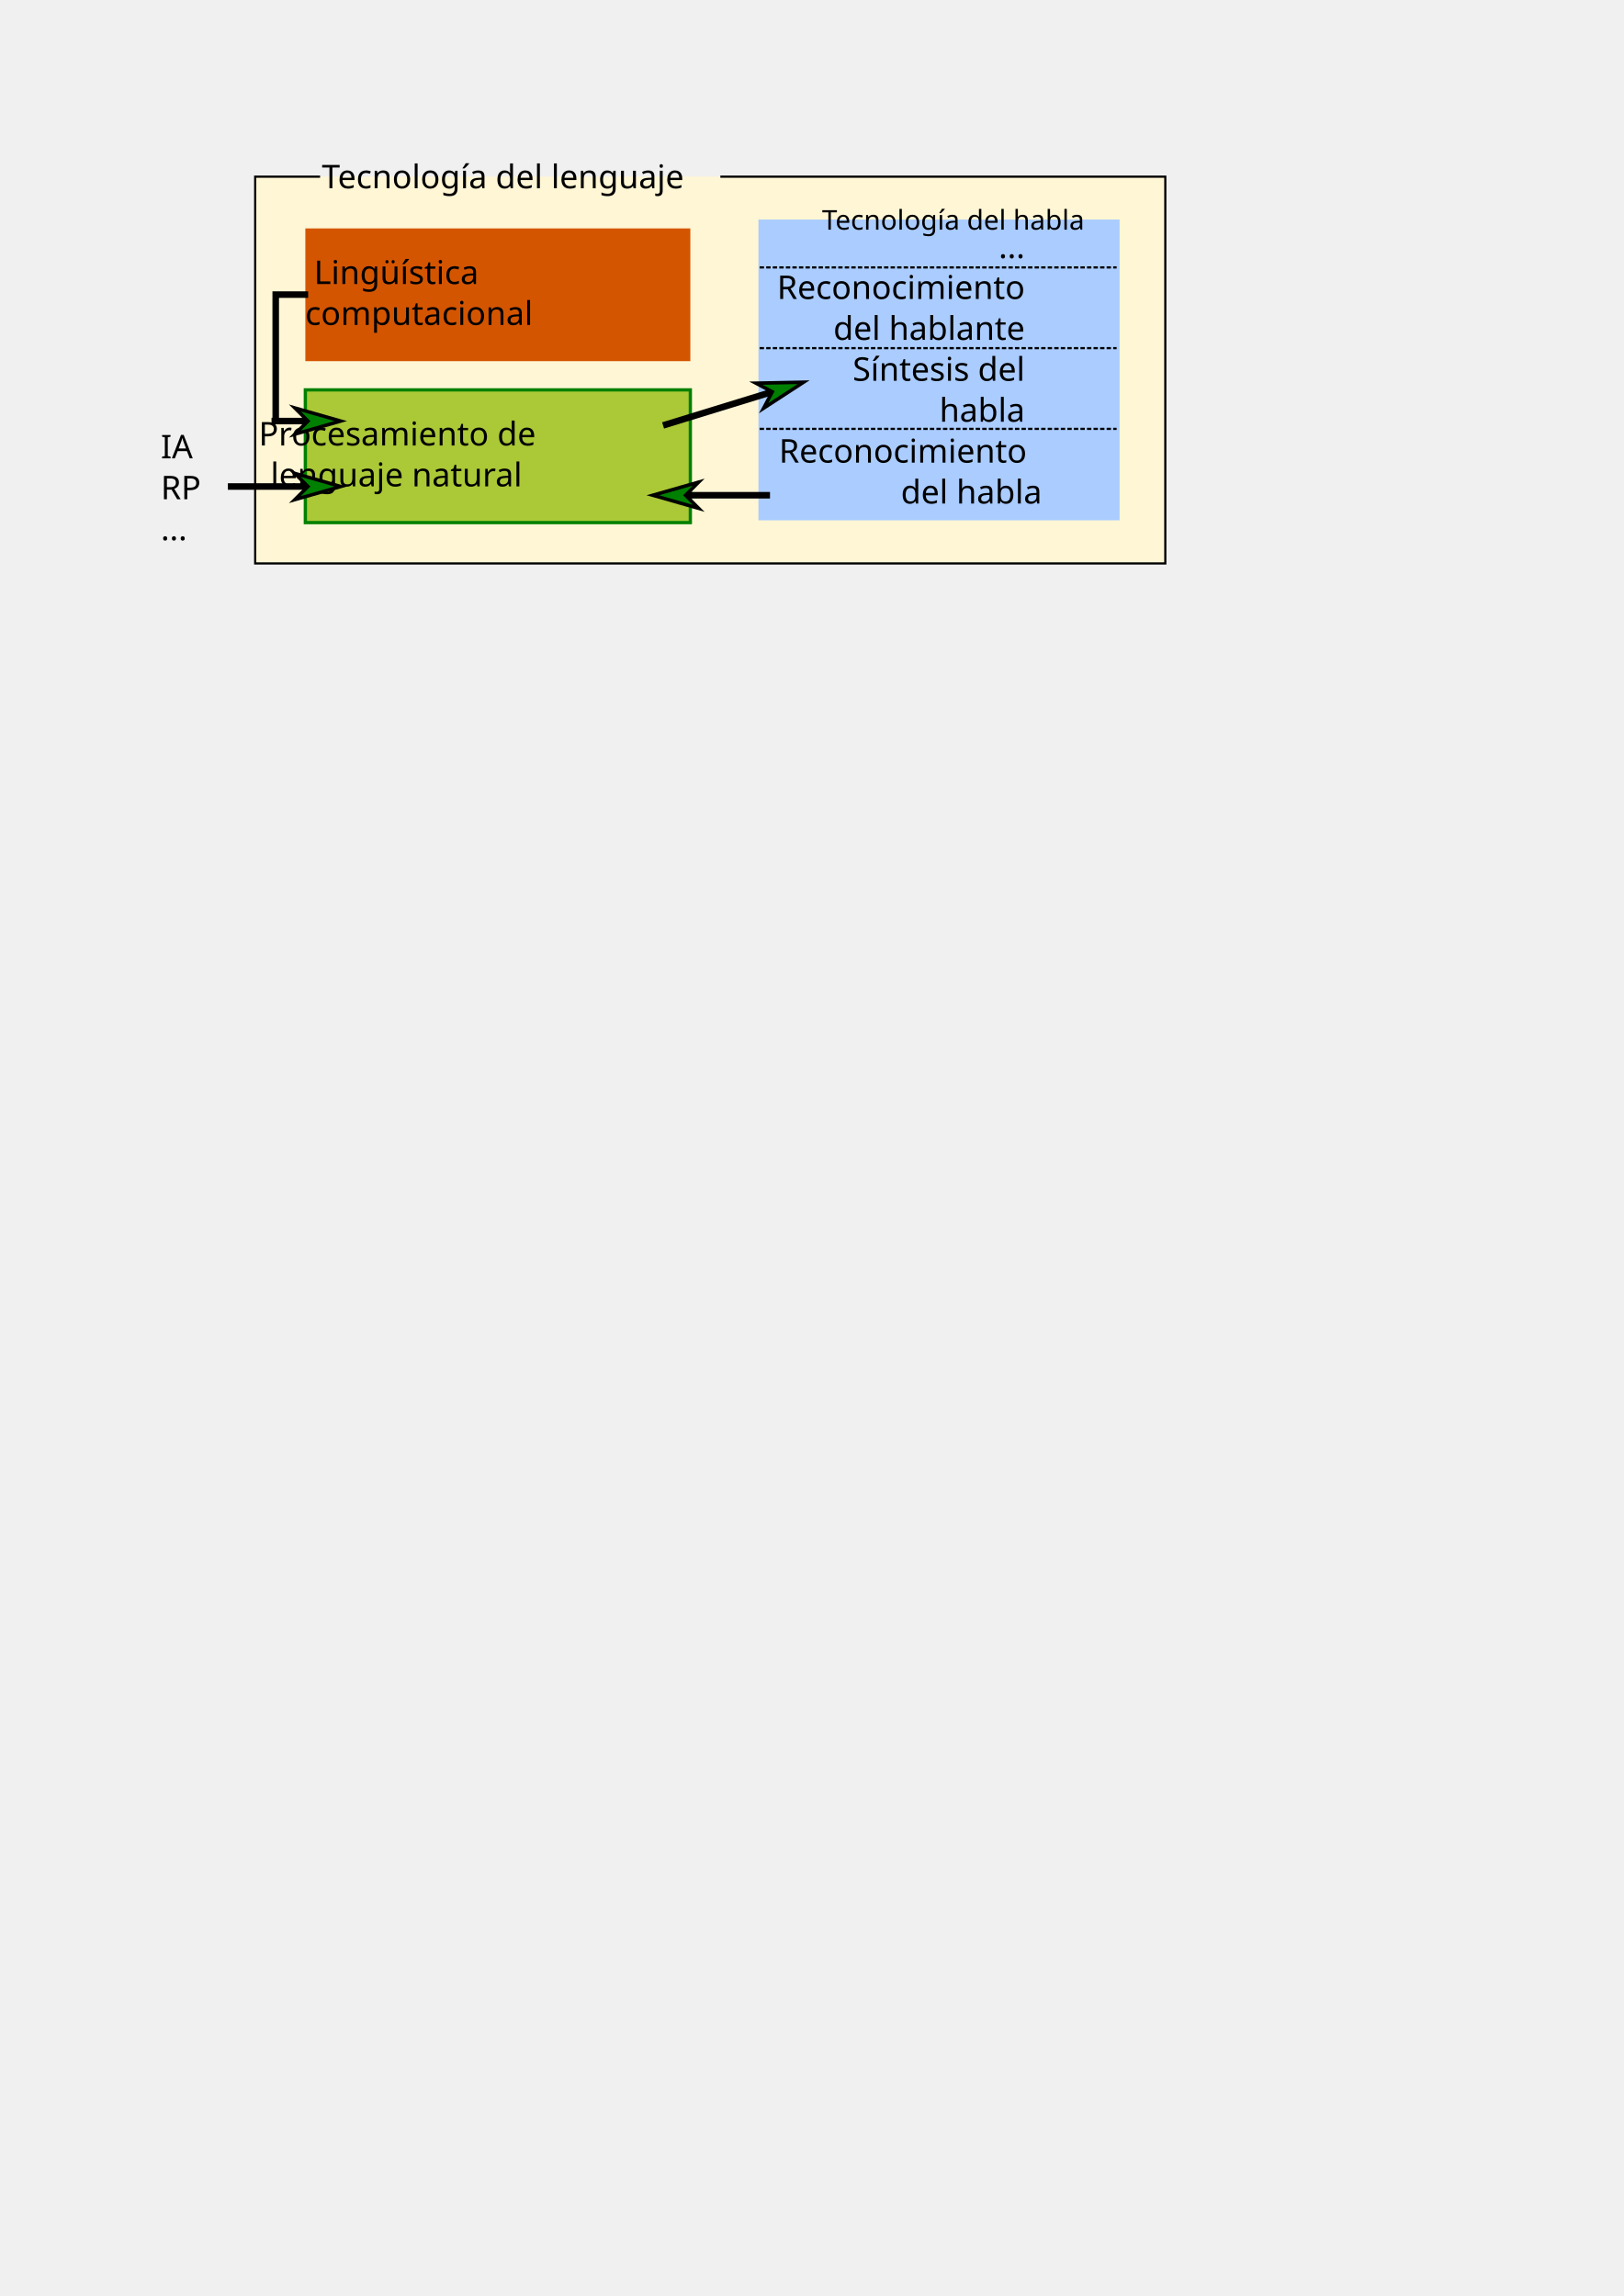
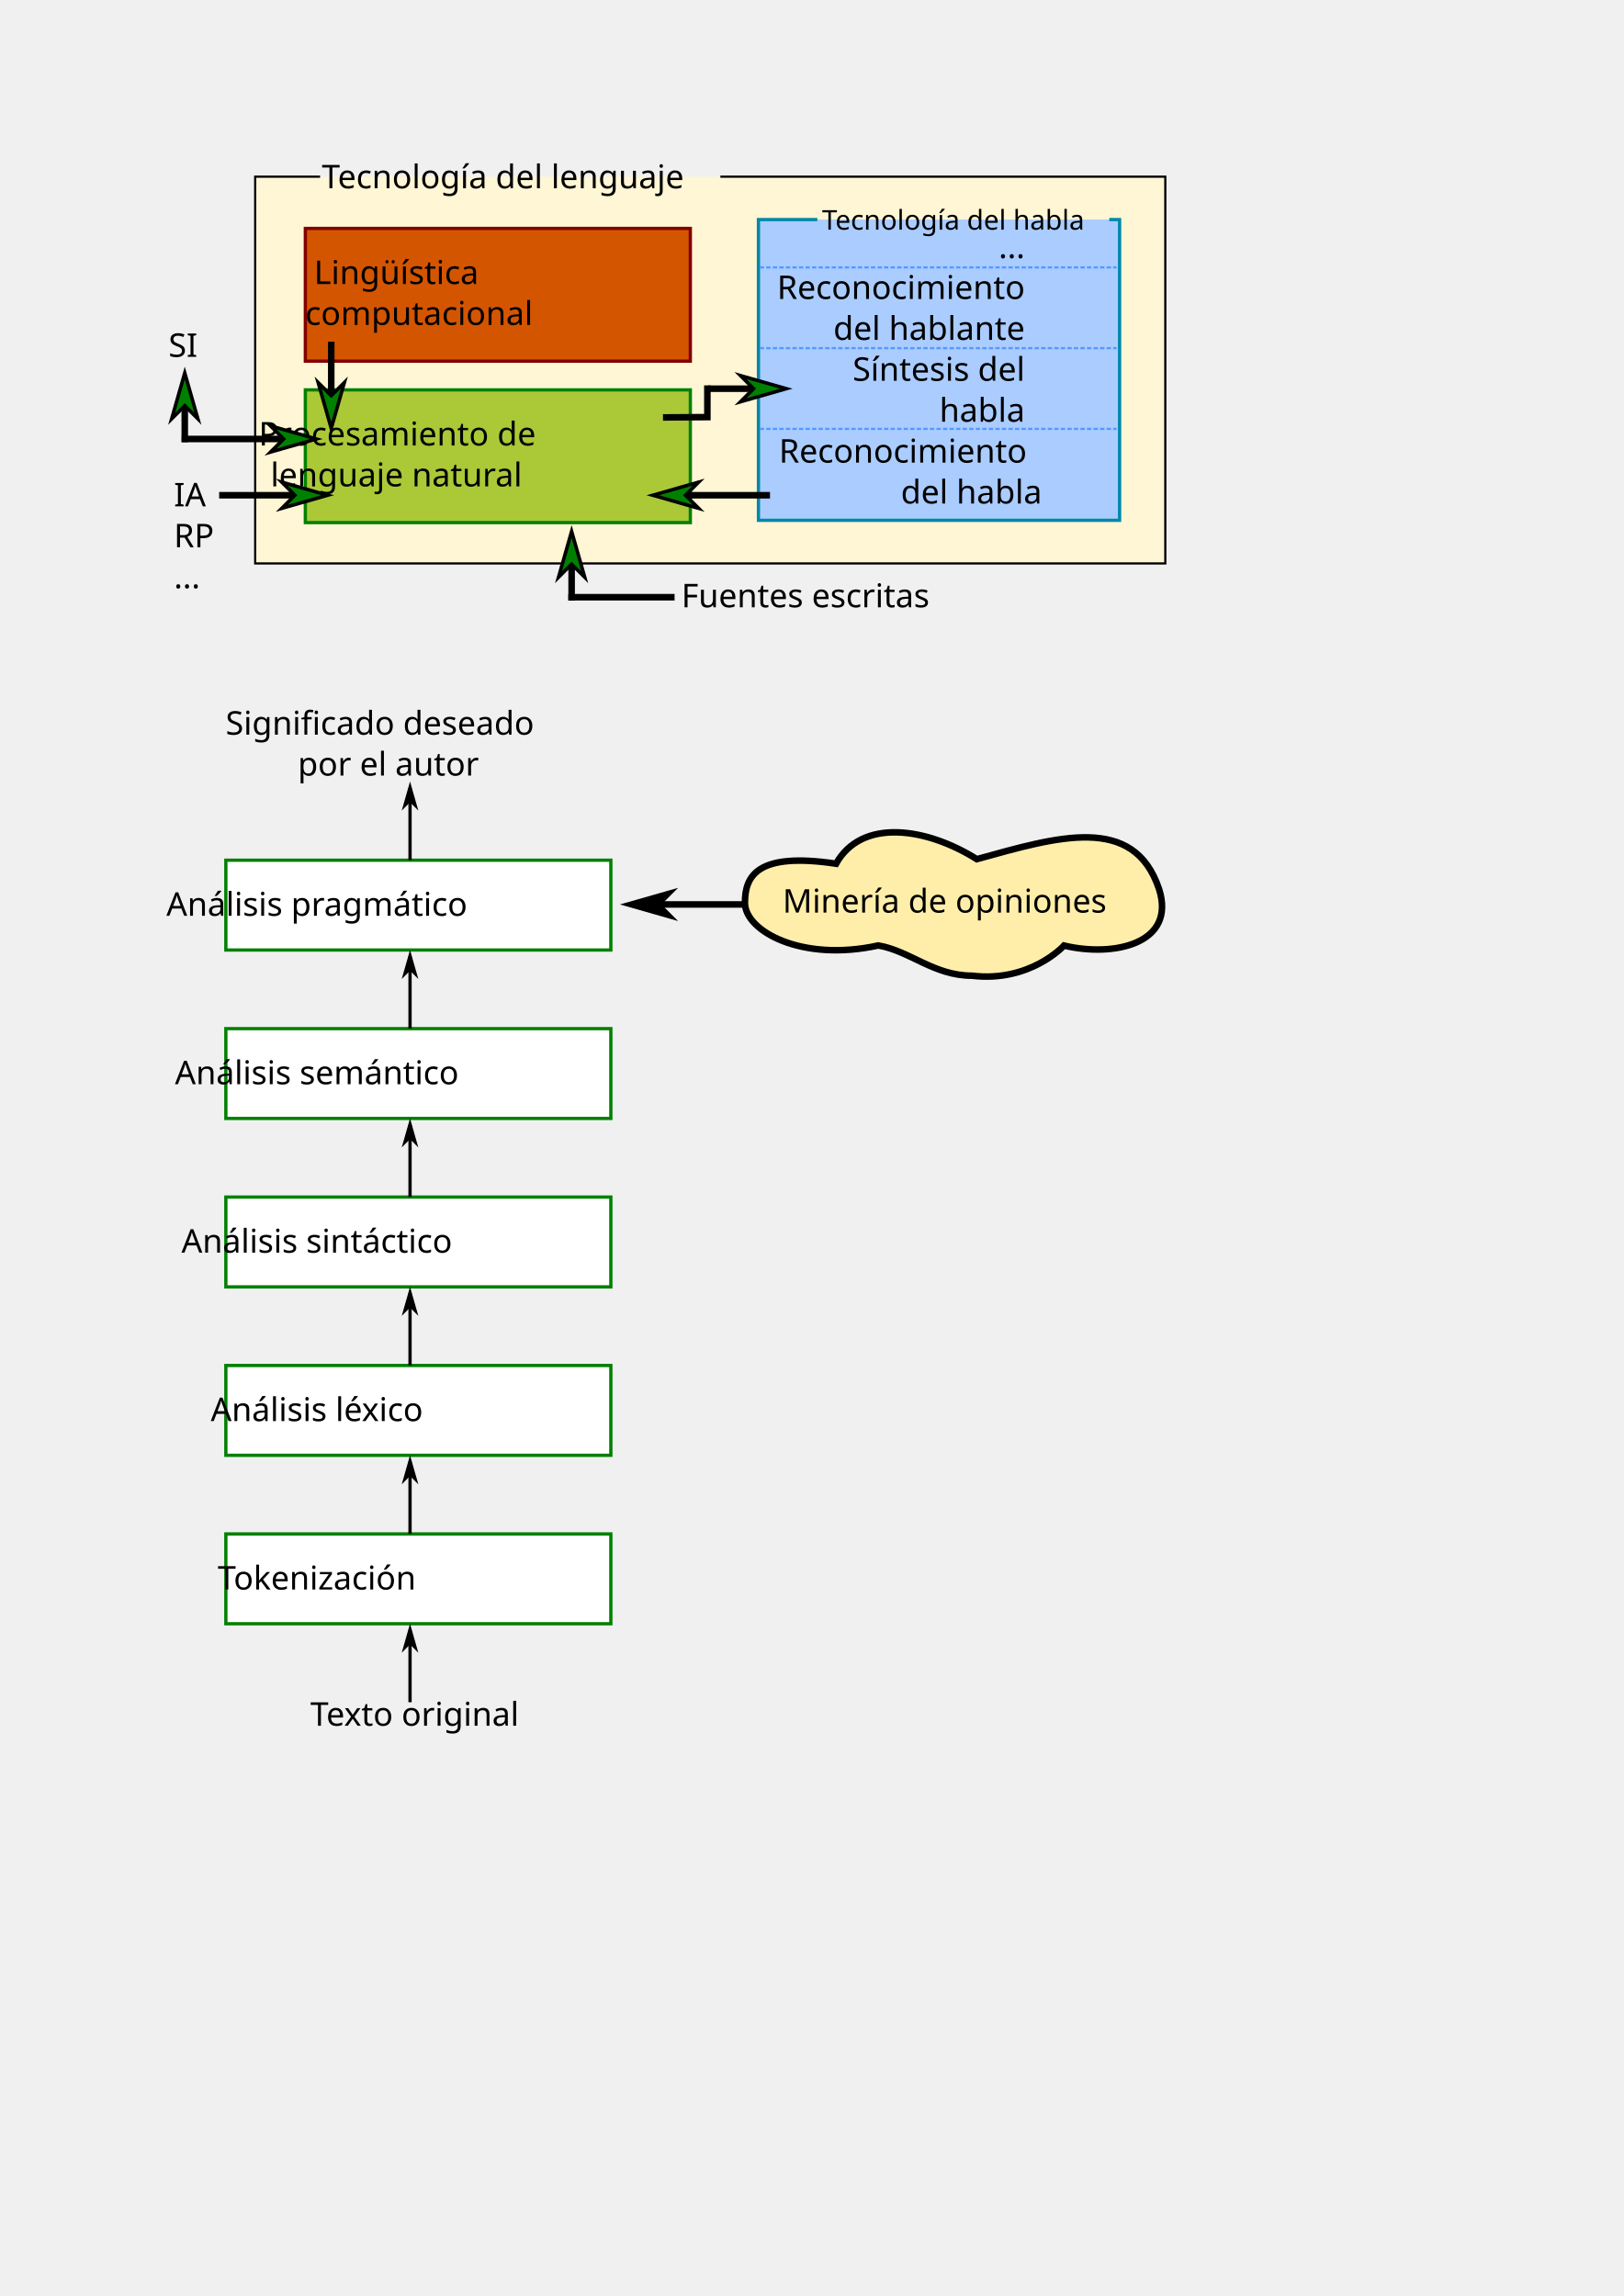
<svg xmlns="http://www.w3.org/2000/svg" width="210mm" height="297mm" viewBox="0 0 744.094 1052.362" id="svg2" version="1.1">
  <defs id="defs4">
+     <marker orient="auto" refY="0.0" refX="0.0" id="marker7757" style="overflow:visible;">
+       <path id="path7759" d="M 0.0,0.0 L 5.0,-5.0 L -12.5,0.0 L 5.0,5.0 L 0.0,0.0 z " style="fill-rule:evenodd;stroke:#000000;stroke-width:1pt;stroke-opacity:1;fill:#008000;fill-opacity:1" transform="scale(0.4) rotate(180) translate(10,0)" />
+     </marker>
+     <marker orient="auto" refY="0.0" refX="0.0" id="marker7303" style="overflow:visible;">
+       <path id="path7305" d="M 0.0,0.0 L 5.0,-5.0 L -12.5,0.0 L 5.0,5.0 L 0.0,0.0 z " style="fill-rule:evenodd;stroke:#000000;stroke-width:1pt;stroke-opacity:1;fill:#008000;fill-opacity:1" transform="scale(0.4) rotate(180) translate(10,0)" />
+     </marker>
+     <marker orient="auto" refY="0.0" refX="0.0" id="marker7135" style="overflow:visible;">
+       <path id="path7137" d="M 0.0,0.0 L 5.0,-5.0 L -12.5,0.0 L 5.0,5.0 L 0.0,0.0 z " style="fill-rule:evenodd;stroke:#000000;stroke-width:1pt;stroke-opacity:1;fill:#008000;fill-opacity:1" transform="scale(0.4) rotate(180) translate(10,0)" />
+     </marker>
+     <marker orient="auto" refY="0.0" refX="0.0" id="marker6555" style="overflow:visible;">
+       <path id="path6557" d="M 0.0,0.0 L 5.0,-5.0 L -12.5,0.0 L 5.0,5.0 L 0.0,0.0 z " style="fill-rule:evenodd;stroke:#000000;stroke-width:1pt;stroke-opacity:1;fill:#008000;fill-opacity:1" transform="scale(0.4) rotate(180) translate(10,0)" />
+     </marker>
+     <marker orient="auto" refY="0.0" refX="0.0" id="marker6275" style="overflow:visible;">
+       <path id="path6277" d="M 0.0,0.0 L 5.0,-5.0 L -12.5,0.0 L 5.0,5.0 L 0.0,0.0 z " style="fill-rule:evenodd;stroke:#000000;stroke-width:1pt;stroke-opacity:1;fill:#008000;fill-opacity:1" transform="scale(0.4) rotate(180) translate(10,0)" />
+     </marker>
+     <marker style="overflow:visible;" id="marker5963" refX="0.0" refY="0.0" orient="auto">
+       <path transform="scale(0.4) rotate(180) translate(10,0)" style="fill-rule:evenodd;stroke:#000000;stroke-width:1pt;stroke-opacity:1;fill:#008000;fill-opacity:1" d="M 0.0,0.0 L 5.0,-5.0 L -12.5,0.0 L 5.0,5.0 L 0.0,0.0 z " id="path5965" />
+     </marker>
+     <marker style="overflow:visible;" id="marker5699" refX="0.0" refY="0.0" orient="auto">
+       <path transform="scale(0.4) rotate(180) translate(10,0)" style="fill-rule:evenodd;stroke:#000000;stroke-width:1pt;stroke-opacity:1;fill:#008000;fill-opacity:1" d="M 0.0,0.0 L 5.0,-5.0 L -12.5,0.0 L 5.0,5.0 L 0.0,0.0 z " id="path5701" />
+     </marker>
+     <marker orient="auto" refY="0.0" refX="0.0" id="marker5431" style="overflow:visible;">
+       <path id="path5433" d="M 0.0,0.0 L 5.0,-5.0 L -12.5,0.0 L 5.0,5.0 L 0.0,0.0 z " style="fill-rule:evenodd;stroke:#000000;stroke-width:1pt;stroke-opacity:1;fill:#000000;fill-opacity:1" transform="scale(0.4) rotate(180) translate(10,0)" />
+     </marker>
+     <marker style="overflow:visible;" id="marker5317" refX="0.0" refY="0.0" orient="auto">
+       <path transform="scale(0.4) rotate(180) translate(10,0)" style="fill-rule:evenodd;stroke:#000000;stroke-width:1pt;stroke-opacity:1;fill:#000000;fill-opacity:1" d="M 0.0,0.0 L 5.0,-5.0 L -12.5,0.0 L 5.0,5.0 L 0.0,0.0 z " id="path5319" />
+     </marker>
+     <marker style="overflow:visible;" id="marker5191" refX="0.0" refY="0.0" orient="auto">
+       <path transform="scale(0.4) rotate(180) translate(10,0)" style="fill-rule:evenodd;stroke:#000000;stroke-width:1pt;stroke-opacity:1;fill:#000000;fill-opacity:1" d="M 0.0,0.0 L 5.0,-5.0 L -12.5,0.0 L 5.0,5.0 L 0.0,0.0 z " id="path5193" />
+     </marker>
+     <marker orient="auto" refY="0.0" refX="0.0" id="marker5101" style="overflow:visible;">
+       <path id="path5103" d="M 0.0,0.0 L 5.0,-5.0 L -12.5,0.0 L 5.0,5.0 L 0.0,0.0 z " style="fill-rule:evenodd;stroke:#000000;stroke-width:1pt;stroke-opacity:1;fill:#000000;fill-opacity:1" transform="scale(0.4) rotate(180) translate(10,0)" />
+     </marker>
+     <marker style="overflow:visible;" id="marker5017" refX="0.0" refY="0.0" orient="auto">
+       <path transform="scale(0.4) rotate(180) translate(10,0)" style="fill-rule:evenodd;stroke:#000000;stroke-width:1pt;stroke-opacity:1;fill:#000000;fill-opacity:1" d="M 0.0,0.0 L 5.0,-5.0 L -12.5,0.0 L 5.0,5.0 L 0.0,0.0 z " id="path5019" />
+     </marker>
+     <marker orient="auto" refY="0.0" refX="0.0" id="marker4899" style="overflow:visible;">
+       <path id="path4901" d="M 0.0,0.0 L 5.0,-5.0 L -12.5,0.0 L 5.0,5.0 L 0.0,0.0 z " style="fill-rule:evenodd;stroke:#000000;stroke-width:1pt;stroke-opacity:1;fill:#000000;fill-opacity:1" transform="scale(0.4) rotate(180) translate(10,0)" />
+     </marker>
+     <marker style="overflow:visible;" id="marker4662" refX="0.0" refY="0.0" orient="auto">
+       <path transform="scale(0.4) rotate(180) translate(10,0)" style="fill-rule:evenodd;stroke:#000000;stroke-width:1pt;stroke-opacity:1;fill:#000000;fill-opacity:1" d="M 0.0,0.0 L 5.0,-5.0 L -12.5,0.0 L 5.0,5.0 L 0.0,0.0 z " id="path4664" />
+     </marker>
    <marker orient="auto" refY="0.0" refX="0.0" id="marker5228" style="overflow:visible;">
      <path id="path5230" d="M 0.0,0.0 L 5.0,-5.0 L -12.5,0.0 L 5.0,5.0 L 0.0,0.0 z " style="fill-rule:evenodd;stroke:#000000;stroke-width:1pt;stroke-opacity:1;fill:#008000;fill-opacity:1" transform="scale(0.4) rotate(180) translate(10,0)" />
-     </marker>
-     <marker style="overflow:visible;" id="marker4806" refX="0.0" refY="0.0" orient="auto">
-       <path transform="scale(0.4) rotate(180) translate(10,0)" style="fill-rule:evenodd;stroke:#000000;stroke-width:1pt;stroke-opacity:1;fill:#008000;fill-opacity:1" d="M 0.0,0.0 L 5.0,-5.0 L -12.5,0.0 L 5.0,5.0 L 0.0,0.0 z " id="path4808" />
    </marker>
    <marker style="overflow:visible;" id="marker4530" refX="0.0" refY="0.0" orient="auto">
      <path transform="scale(0.4) rotate(180) translate(10,0)" style="fill-rule:evenodd;stroke:#000000;stroke-width:1pt;stroke-opacity:1;fill:#008000;fill-opacity:1" d="M 0.0,0.0 L 5.0,-5.0 L -12.5,0.0 L 5.0,5.0 L 0.0,0.0 z " id="path4532" />
    </marker>
    <marker orient="auto" refY="0.0" refX="0.0" id="Arrow2Lend" style="overflow:visible;">
      <path id="path4217" style="fill-rule:evenodd;stroke-width:0.625;stroke-linejoin:round;stroke:#000000;stroke-opacity:1;fill:#008000;fill-opacity:1" d="M 8.719,4.034 L -2.207,0.016 L 8.719,-4.002 C 6.973,-1.63 6.983,1.616 8.719,4.034 z " transform="scale(1.1) rotate(180) translate(1,0)" />
    </marker>
    <marker orient="auto" refY="0.0" refX="0.0" id="Arrow1Mend" style="overflow:visible;">
      <path id="path4205" d="M 0.0,0.0 L 5.0,-5.0 L -12.5,0.0 L 5.0,5.0 L 0.0,0.0 z " style="fill-rule:evenodd;stroke:#000000;stroke-width:1pt;stroke-opacity:1;fill:#008000;fill-opacity:1" transform="scale(0.4) rotate(180) translate(10,0)" />
    </marker>
  </defs>
  <g id="layer1">
-     <g id="g5487">
+     <text xml:space="preserve" style="font-style:normal;font-weight:normal;font-size:15px;line-height:125%;font-family:sans-serif;letter-spacing:0px;word-spacing:0px;fill:#000000;fill-opacity:1;stroke:none;stroke-width:1px;stroke-linecap:butt;stroke-linejoin:miter;stroke-opacity:1" x="53.418" y="339.014" id="text4290">
+       <tspan id="tspan4292" x="53.418" y="339.014" />
+     </text>
+     <g id="g5616" transform="translate(58.81219,7.738446)">
+       <text id="text4294" y="328.998" x="132.819" style="font-style:normal;font-weight:normal;font-size:15px;line-height:125%;font-family:sans-serif;text-align:center;letter-spacing:0px;word-spacing:0px;text-anchor:middle;fill:#000000;fill-opacity:1;stroke:none;stroke-width:1px;stroke-linecap:butt;stroke-linejoin:miter;stroke-opacity:1" xml:space="preserve">
+         <tspan y="328.998" x="132.819" id="tspan4296">Significado deseado</tspan>
+         <tspan id="tspan4298" y="347.748" x="132.819">por el autor</tspan>
+       </text>
+       <g transform="translate(32,4.115333)" id="g4804">
+         <path style="opacity:1;fill:#ffeeaa;fill-opacity:1;stroke:#000000;stroke-width:3;stroke-miterlimit:4;stroke-dasharray:none;stroke-dashoffset:0;stroke-opacity:1" d="m 354.624,435.357 c -17.519,0 -28.463,-11.405 -42.948,-13.859 -35.255,7.759 -61.105,-6.71 -61.105,-19.527 -10e-6,-12.471 5.731,-23.345 41.756,-17.948 11.848,-21.095 41.472,-16.55 64.523,-2.083 36.806,-10.187 71.917,-20.992 83.502,13.724 8.007,25.13 -20.923,31.314 -43.555,25.876 0,0 -15.418,17.029 -42.173,13.817 z" id="path4321" />
+         <text id="text4300" y="406.422" x="267.829" style="font-style:normal;font-weight:normal;font-size:15px;line-height:125%;font-family:sans-serif;text-align:start;letter-spacing:0px;word-spacing:0px;text-anchor:start;fill:#000000;fill-opacity:1;stroke:none;stroke-width:1px;stroke-linecap:butt;stroke-linejoin:miter;stroke-opacity:1" xml:space="preserve">
+           <tspan y="406.422" x="267.829" id="tspan4310">Minería de opiniones</tspan>
+           <tspan y="425.172" x="267.829" id="tspan4312" />
+           <tspan y="443.922" x="267.829" id="tspan4314" />
+         </text>
+       </g>
+       <path style="fill:#008000;fill-rule:evenodd;stroke:#000000;stroke-width:3;stroke-linecap:butt;stroke-linejoin:miter;stroke-miterlimit:4;stroke-dasharray:none;stroke-opacity:1;marker-end:url(#marker4662)" d="m 281.906,406.808 -50.699,0" id="path4660" />
+       <g transform="translate(0,0.3045532)" id="g5004">
+         <rect style="fill:#ffffff;stroke:#008000;stroke-width:1.5;stroke-miterlimit:4;stroke-dasharray:none" id="rect4811" width="176.431" height="41.165" x="44.691" y="386.226" />
+         <text xml:space="preserve" style="font-style:normal;font-weight:normal;font-size:40px;line-height:125%;font-family:sans-serif;text-align:center;letter-spacing:0px;word-spacing:0px;text-anchor:middle;fill:#000000;fill-opacity:1;stroke:none;stroke-width:1px;stroke-linecap:butt;stroke-linejoin:miter;stroke-opacity:1" x="133.192" y="411.708" id="text4813">
+           <tspan x="133.192" y="411.708" style="font-size:15px;text-align:center;text-anchor:middle" id="tspan4819">Análisis pragmático</tspan>
+         </text>
+       </g>
+       <g transform="translate(0,0.2317383)" id="g4999">
+         <rect y="463.499" x="44.691" height="41.165" width="176.431" id="rect4832" style="fill:#ffffff;stroke:#008000;stroke-width:1.5;stroke-miterlimit:4;stroke-dasharray:none" />
+         <text id="text4834" y="488.981" x="133.192" style="font-style:normal;font-weight:normal;font-size:40px;line-height:125%;font-family:sans-serif;text-align:center;letter-spacing:0px;word-spacing:0px;text-anchor:middle;fill:#000000;fill-opacity:1;stroke:none;stroke-width:1px;stroke-linecap:butt;stroke-linejoin:miter;stroke-opacity:1" xml:space="preserve">
+           <tspan id="tspan4836" style="font-size:15px;text-align:center;text-anchor:middle" y="488.981" x="133.192">Análisis semántico</tspan>
+         </text>
+       </g>
+       <g transform="translate(0,0.1588623)" id="g4994">
+         <rect style="fill:#ffffff;stroke:#008000;stroke-width:1.5;stroke-miterlimit:4;stroke-dasharray:none" id="rect4838" width="176.431" height="41.165" x="44.691" y="540.772" />
+         <text xml:space="preserve" style="font-style:normal;font-weight:normal;font-size:40px;line-height:125%;font-family:sans-serif;text-align:center;letter-spacing:0px;word-spacing:0px;text-anchor:middle;fill:#000000;fill-opacity:1;stroke:none;stroke-width:1px;stroke-linecap:butt;stroke-linejoin:miter;stroke-opacity:1" x="133.192" y="566.254" id="text4840">
+           <tspan x="133.192" y="566.254" style="font-size:15px;text-align:center;text-anchor:middle" id="tspan4842">Análisis sintáctico</tspan>
+         </text>
+       </g>
+       <g transform="translate(0,0.08595579)" id="g4989">
+         <rect y="618.045" x="44.691" height="41.165" width="176.431" id="rect4844" style="fill:#ffffff;stroke:#008000;stroke-width:1.5;stroke-miterlimit:4;stroke-dasharray:none" />
+         <text id="text4846" y="643.527" x="133.192" style="font-style:normal;font-weight:normal;font-size:40px;line-height:125%;font-family:sans-serif;text-align:center;letter-spacing:0px;word-spacing:0px;text-anchor:middle;fill:#000000;fill-opacity:1;stroke:none;stroke-width:1px;stroke-linecap:butt;stroke-linejoin:miter;stroke-opacity:1" xml:space="preserve">
+           <tspan id="tspan4848" style="font-size:15px;text-align:center;text-anchor:middle" y="643.527" x="133.192">Análisis léxico</tspan>
+         </text>
+       </g>
+       <g transform="translate(0,0.0130493)" id="g4984">
+         <rect style="fill:#ffffff;stroke:#008000;stroke-width:1.5;stroke-miterlimit:4;stroke-dasharray:none" id="rect4850" width="176.431" height="41.165" x="44.691" y="695.317" />
+         <text xml:space="preserve" style="font-style:normal;font-weight:normal;font-size:40px;line-height:125%;font-family:sans-serif;text-align:center;letter-spacing:0px;word-spacing:0px;text-anchor:middle;fill:#000000;fill-opacity:1;stroke:none;stroke-width:1px;stroke-linecap:butt;stroke-linejoin:miter;stroke-opacity:1" x="133.192" y="720.8" id="text4852">
+           <tspan x="133.192" y="720.8" style="font-size:15px;text-align:center;text-anchor:middle" id="tspan4854">Tokenización</tspan>
+         </text>
+       </g>
+       <text id="text4856" y="783.237" x="83.413" style="font-style:normal;font-weight:normal;font-size:15px;line-height:125%;font-family:sans-serif;letter-spacing:0px;word-spacing:0px;fill:#000000;fill-opacity:1;stroke:none;stroke-width:1px;stroke-linecap:butt;stroke-linejoin:miter;stroke-opacity:1" xml:space="preserve">
+         <tspan y="783.237" x="83.413" id="tspan4858">Texto original</tspan>
+       </text>
+       <path id="path4891" d="m 129.093,695.271 0,-33.05" style="fill:none;fill-rule:evenodd;stroke:#000000;stroke-width:1.5;stroke-linecap:butt;stroke-linejoin:miter;stroke-miterlimit:4;stroke-dasharray:none;stroke-opacity:1;marker-end:url(#marker4899)" />
+       <path style="fill:none;fill-rule:evenodd;stroke:#000000;stroke-width:1.5;stroke-linecap:butt;stroke-linejoin:miter;stroke-miterlimit:4;stroke-dasharray:none;stroke-opacity:1;marker-end:url(#marker5017)" d="m 129.093,618.071 0,-33.05" id="path5015" />
+       <path id="path5099" d="m 129.093,540.871 0,-33.05" style="fill:none;fill-rule:evenodd;stroke:#000000;stroke-width:1.5;stroke-linecap:butt;stroke-linejoin:miter;stroke-miterlimit:4;stroke-dasharray:none;stroke-opacity:1;marker-end:url(#marker5101)" />
+       <path style="fill:none;fill-rule:evenodd;stroke:#000000;stroke-width:1.5;stroke-linecap:butt;stroke-linejoin:miter;stroke-miterlimit:4;stroke-dasharray:none;stroke-opacity:1;marker-end:url(#marker5191)" d="m 129.093,463.671 0,-33.05" id="path5189" />
+       <path style="fill:none;fill-rule:evenodd;stroke:#000000;stroke-width:1.5;stroke-linecap:butt;stroke-linejoin:miter;stroke-miterlimit:4;stroke-dasharray:none;stroke-opacity:1;marker-end:url(#marker5317)" d="m 129.093,772.471 0,-33.05" id="path5315" />
+       <path id="path5429" d="m 129.093,386.471 0,-33.05" style="fill:none;fill-rule:evenodd;stroke:#000000;stroke-width:1.5;stroke-linecap:butt;stroke-linejoin:miter;stroke-miterlimit:4;stroke-dasharray:none;stroke-opacity:1;marker-end:url(#marker5431)" />
+     </g>
+     <g id="g7885">
      <path id="rect3336" d="m 330.113,80.979 203.912,0 0,177.269 -417.08,0 0,-177.269 29.743,0" style="fill:#fff6d5;fill-rule:evenodd;stroke:#000000;stroke-width:1px;stroke-linecap:butt;stroke-linejoin:miter;stroke-opacity:1" />
      <text id="text3339" y="86.303" x="147.475" style="font-style:normal;font-weight:normal;font-size:40px;line-height:125%;font-family:sans-serif;letter-spacing:0px;word-spacing:0px;fill:#000000;fill-opacity:1;stroke:none;stroke-width:1px;stroke-linecap:butt;stroke-linejoin:miter;stroke-opacity:1" xml:space="preserve">
        <tspan style="font-size:15px" y="86.303" x="147.475" id="tspan3341">Tecnología del lenguaje</tspan>
      </text>
-       <rect y="104.694" x="139.928" height="60.838" width="176.431" id="rect3343" style="fill:#d45500" />
+       <rect y="104.694" x="139.928" height="60.838" width="176.431" id="rect3343" style="fill:#d45500;stroke:#800000;stroke-width:1.5;stroke-miterlimit:4;stroke-dasharray:none" />
      <text id="text3345" y="130.176" x="228.429" style="font-style:normal;font-weight:normal;font-size:40px;line-height:125%;font-family:sans-serif;text-align:center;letter-spacing:0px;word-spacing:0px;text-anchor:middle;fill:#000000;fill-opacity:1;stroke:none;stroke-width:1px;stroke-linecap:butt;stroke-linejoin:miter;stroke-opacity:1" xml:space="preserve">
        <tspan style="font-size:15px;text-align:center;text-anchor:middle" y="130.176" x="228.429" id="tspan3347">Lingüística</tspan>
        <tspan id="tspan3349" style="font-size:15px;text-align:center;text-anchor:middle" y="148.926" x="228.429">computacional</tspan>
      </text>
-       <rect style="fill:#abc837;stroke-width:1.5;stroke-miterlimit:4;stroke-dasharray:none;stroke:#008000" id="rect3351" width="176.431" height="60.838" x="139.928" y="178.694" />
+       <rect style="fill:#abc837;stroke:#008000;stroke-width:1.5;stroke-miterlimit:4;stroke-dasharray:none" id="rect3351" width="176.431" height="60.838" x="139.928" y="178.694" />
      <text xml:space="preserve" style="font-style:normal;font-weight:normal;font-size:40px;line-height:125%;font-family:sans-serif;text-align:center;letter-spacing:0px;word-spacing:0px;text-anchor:middle;fill:#000000;fill-opacity:1;stroke:none;stroke-width:1px;stroke-linecap:butt;stroke-linejoin:miter;stroke-opacity:1" x="228.429" y="204.176" id="text3353">
        <tspan id="tspan3355" x="230.817" y="204.176" style="font-size:15px;text-align:center;text-anchor:middle">Procesamiento de </tspan>
        <tspan id="tspan3359" x="228.429" y="222.926" style="font-size:15px;text-align:center;text-anchor:middle">lenguaje natural</tspan>
        <tspan x="228.429" y="241.676" style="font-size:15px;text-align:center;text-anchor:middle" id="tspan3357" />
      </text>
-       <path id="rect3361" d="m 347.571,100.638 165.498,0 0,137.844 -165.498,0 z" style="fill:#aaccff" />
+       <path id="rect3361" d="m 508.343,100.638 4.726,0 0,137.844 -165.498,0 0,-137.844 26.998,0" style="fill:#aaccff;stroke:#0088aa;stroke-width:1.5;stroke-miterlimit:4;stroke-dasharray:none" />
      <text id="text3364" y="105.259" x="376.717" style="font-style:normal;font-weight:normal;font-size:12.5px;line-height:125%;font-family:sans-serif;letter-spacing:0px;word-spacing:0px;fill:#000000;fill-opacity:1;stroke:none;stroke-width:1px;stroke-linecap:butt;stroke-linejoin:miter;stroke-opacity:1" xml:space="preserve">
        <tspan y="105.259" x="376.717" id="tspan3366">Tecnología del habla</tspan>
      </text>
      <text id="text3368" y="118.286" x="504.794" style="font-style:normal;font-weight:normal;font-size:15px;line-height:125%;font-family:sans-serif;text-align:end;letter-spacing:0px;word-spacing:0px;text-anchor:end;fill:#000000;fill-opacity:1;stroke:none;stroke-width:1px;stroke-linecap:butt;stroke-linejoin:miter;stroke-opacity:1" xml:space="preserve">
        <tspan y="118.286" x="504.794" id="tspan3370">...</tspan>
        <tspan id="tspan3382" y="137.036" x="504.794">Reconocimiento</tspan>
        <tspan id="tspan3380" y="155.786" x="504.794">del hablante</tspan>
        <tspan id="tspan3378" y="174.536" x="504.794">Síntesis del</tspan>
        <tspan id="tspan3376" y="193.286" x="504.794">habla</tspan>
        <tspan id="tspan3374" y="212.036" x="509.569">     Reconocimiento </tspan>
        <tspan id="tspan3372" y="230.786" x="504.794">del habla</tspan>
      </text>
-       <path id="path3384" d="m 348.13,196.571 163.587,0" style="fill:none;fill-rule:evenodd;stroke:#000000;stroke-width:1;stroke-linecap:butt;stroke-linejoin:miter;stroke-miterlimit:4;stroke-dasharray:2, 1;stroke-dashoffset:0;stroke-opacity:1" />
-       <path style="fill:none;fill-rule:evenodd;stroke:#000000;stroke-width:1;stroke-linecap:butt;stroke-linejoin:miter;stroke-miterlimit:4;stroke-dasharray:2, 1;stroke-dashoffset:0;stroke-opacity:1" d="m 348.13,159.571 163.587,0" id="path4186" />
-       <path id="path4188" d="m 348.13,122.571 163.587,0" style="fill:none;fill-rule:evenodd;stroke:#000000;stroke-width:1;stroke-linecap:butt;stroke-linejoin:miter;stroke-miterlimit:4;stroke-dasharray:2, 1;stroke-dashoffset:0;stroke-opacity:1" />
-       <path id="path4190" d="m 352.862,226.99 -50.699,0" style="fill:#008000;fill-rule:evenodd;stroke:#000000;stroke-width:3;stroke-linecap:butt;stroke-linejoin:miter;stroke-opacity:1;marker-end:url(#Arrow1Mend);stroke-miterlimit:4;stroke-dasharray:none" />
-       <path style="fill:#008000;fill-rule:evenodd;stroke:#000000;stroke-width:3;stroke-linecap:butt;stroke-linejoin:miter;stroke-miterlimit:4;stroke-dasharray:none;stroke-opacity:1;marker-end:url(#marker4530)" d="m 303.869,194.99 61.514,-18.927" id="path4528" />
-       <path style="fill:#008000;fill-rule:evenodd;stroke:#000000;stroke-width:3;stroke-linecap:butt;stroke-linejoin:miter;stroke-miterlimit:4;stroke-dasharray:none;stroke-opacity:1;marker-end:url(#marker4806)" d="m 124.433,192.99 28.699,0" id="path4804" />
-       <path id="path5182" d="m 141.224,135.029 -14.872,0 0,59.285" style="fill:none;fill-rule:evenodd;stroke:#000000;stroke-width:3;stroke-linecap:butt;stroke-linejoin:miter;stroke-miterlimit:4;stroke-dasharray:none;stroke-opacity:1" />
-       <path id="path5226" d="m 104.433,222.99 48.699,0" style="fill:#008000;fill-rule:evenodd;stroke:#000000;stroke-width:3;stroke-linecap:butt;stroke-linejoin:miter;stroke-miterlimit:4;stroke-dasharray:none;stroke-opacity:1;marker-end:url(#marker5228)" />
-       <text id="text5460" y="210.091" x="73.682" style="font-style:normal;font-weight:normal;font-size:15px;line-height:125%;font-family:sans-serif;letter-spacing:0px;word-spacing:0px;fill:#000000;fill-opacity:1;stroke:none;stroke-width:1px;stroke-linecap:butt;stroke-linejoin:miter;stroke-opacity:1" xml:space="preserve">
-         <tspan y="210.091" x="73.682" id="tspan5462">IA</tspan>
-         <tspan id="tspan5464" y="228.841" x="73.682">RP</tspan>
-         <tspan id="tspan5466" y="247.591" x="73.682">...</tspan>
+       <path id="path3384" d="m 348.13,196.571 163.587,0" style="fill:none;fill-rule:evenodd;stroke:#5599ff;stroke-width:1;stroke-linecap:butt;stroke-linejoin:miter;stroke-miterlimit:4;stroke-dasharray:2, 1;stroke-dashoffset:0;stroke-opacity:1" />
+       <path style="fill:none;fill-rule:evenodd;stroke:#5599ff;stroke-width:1;stroke-linecap:butt;stroke-linejoin:miter;stroke-miterlimit:4;stroke-dasharray:2, 1;stroke-dashoffset:0;stroke-opacity:1" d="m 348.13,159.571 163.587,0" id="path4186" />
+       <path id="path4188" d="m 348.13,122.571 163.587,0" style="fill:none;fill-rule:evenodd;stroke:#5599ff;stroke-width:1;stroke-linecap:butt;stroke-linejoin:miter;stroke-miterlimit:4;stroke-dasharray:2, 1;stroke-dashoffset:0;stroke-opacity:1" />
+       <path id="path4190" d="m 352.862,226.99 -50.699,0" style="fill:#008000;fill-rule:evenodd;stroke:#000000;stroke-width:3;stroke-linecap:butt;stroke-linejoin:miter;stroke-miterlimit:4;stroke-dasharray:none;stroke-opacity:1;marker-end:url(#Arrow1Mend)" />
+       <text id="text5460" y="232.091" x="79.682" style="font-style:normal;font-weight:normal;font-size:15px;line-height:125%;font-family:sans-serif;letter-spacing:0px;word-spacing:0px;fill:#000000;fill-opacity:1;stroke:none;stroke-width:1px;stroke-linecap:butt;stroke-linejoin:miter;stroke-opacity:1" xml:space="preserve">
+         <tspan y="232.091" x="79.682" id="tspan5462">IA</tspan>
+         <tspan id="tspan5464" y="250.841" x="79.682">RP</tspan>
+         <tspan id="tspan5466" y="269.591" x="79.682">...</tspan>
      </text>
+       <g id="g5923">
+         <path id="path5697" d="m 261.958,275.27 0,-28.699" style="fill:#008000;fill-rule:evenodd;stroke:#000000;stroke-width:3;stroke-linecap:butt;stroke-linejoin:miter;stroke-miterlimit:4;stroke-dasharray:none;stroke-opacity:1;marker-end:url(#marker5699)" />
+         <path id="path5895" d="m 260.442,273.731 48.699,0" style="fill:#008000;fill-rule:evenodd;stroke:#000000;stroke-width:3;stroke-linecap:butt;stroke-linejoin:miter;stroke-miterlimit:4;stroke-dasharray:none;stroke-opacity:1" />
+       </g>
+       <text id="text5951" y="278.349" x="312.268" style="font-style:normal;font-weight:normal;font-size:15px;line-height:125%;font-family:sans-serif;letter-spacing:0px;word-spacing:0px;fill:#000000;fill-opacity:1;stroke:none;stroke-width:1px;stroke-linecap:butt;stroke-linejoin:miter;stroke-opacity:1" xml:space="preserve">
+         <tspan y="278.349" x="312.268" id="tspan5953">Fuentes escritas</tspan>
+       </text>
+       <path style="fill:#008000;fill-rule:evenodd;stroke:#000000;stroke-width:3;stroke-linecap:butt;stroke-linejoin:miter;stroke-miterlimit:4;stroke-dasharray:none;stroke-opacity:1;marker-end:url(#marker5963)" d="m 100.433,226.99 46.699,0" id="path5961" />
+       <path id="path6553" d="m 151.799,156.636 0,36.699" style="fill:#008000;fill-rule:evenodd;stroke:#000000;stroke-width:3;stroke-linecap:butt;stroke-linejoin:miter;stroke-miterlimit:4;stroke-dasharray:none;stroke-opacity:1;marker-end:url(#marker6555)" />
+       <g transform="matrix(0,1,-1,0,603.9002,-83.80558)" id="g7129">
+         <path style="fill:#008000;fill-rule:evenodd;stroke:#000000;stroke-width:3;stroke-linecap:butt;stroke-linejoin:miter;stroke-miterlimit:4;stroke-dasharray:none;stroke-opacity:1;marker-end:url(#marker7135)" d="m 261.958,279.27 0,-32.699" id="path7131" />
+         <path style="fill:none;fill-rule:evenodd;stroke:#000000;stroke-width:3;stroke-linecap:butt;stroke-linejoin:miter;stroke-miterlimit:4;stroke-dasharray:none;stroke-opacity:1" d="m 260.442,279.731 14.545,0 0.146,20.338" id="path7133" />
+       </g>
+       <text id="text7289" y="163.562" x="77.213" style="font-style:normal;font-weight:normal;font-size:15px;line-height:125%;font-family:sans-serif;letter-spacing:0px;word-spacing:0px;fill:#000000;fill-opacity:1;stroke:none;stroke-width:1px;stroke-linecap:butt;stroke-linejoin:miter;stroke-opacity:1" xml:space="preserve">
+         <tspan y="163.562" x="77.213" id="tspan7291">SI</tspan>
+       </text>
+       <g id="g7881">
+         <path style="fill:#008000;fill-rule:evenodd;stroke:#000000;stroke-width:3;stroke-linecap:butt;stroke-linejoin:miter;stroke-miterlimit:4;stroke-dasharray:none;stroke-opacity:1;marker-end:url(#marker7757)" d="m 84.673,202.659 0,-28.699" id="path7261" />
+         <path style="fill:#008000;fill-rule:evenodd;stroke:#000000;stroke-width:3;stroke-linecap:butt;stroke-linejoin:miter;stroke-miterlimit:4;stroke-dasharray:none;stroke-opacity:1;marker-end:url(#marker7303)" d="m 83.27,201.203 58.699,0" id="path7301" />
+       </g>
    </g>
  </g>
</svg>
